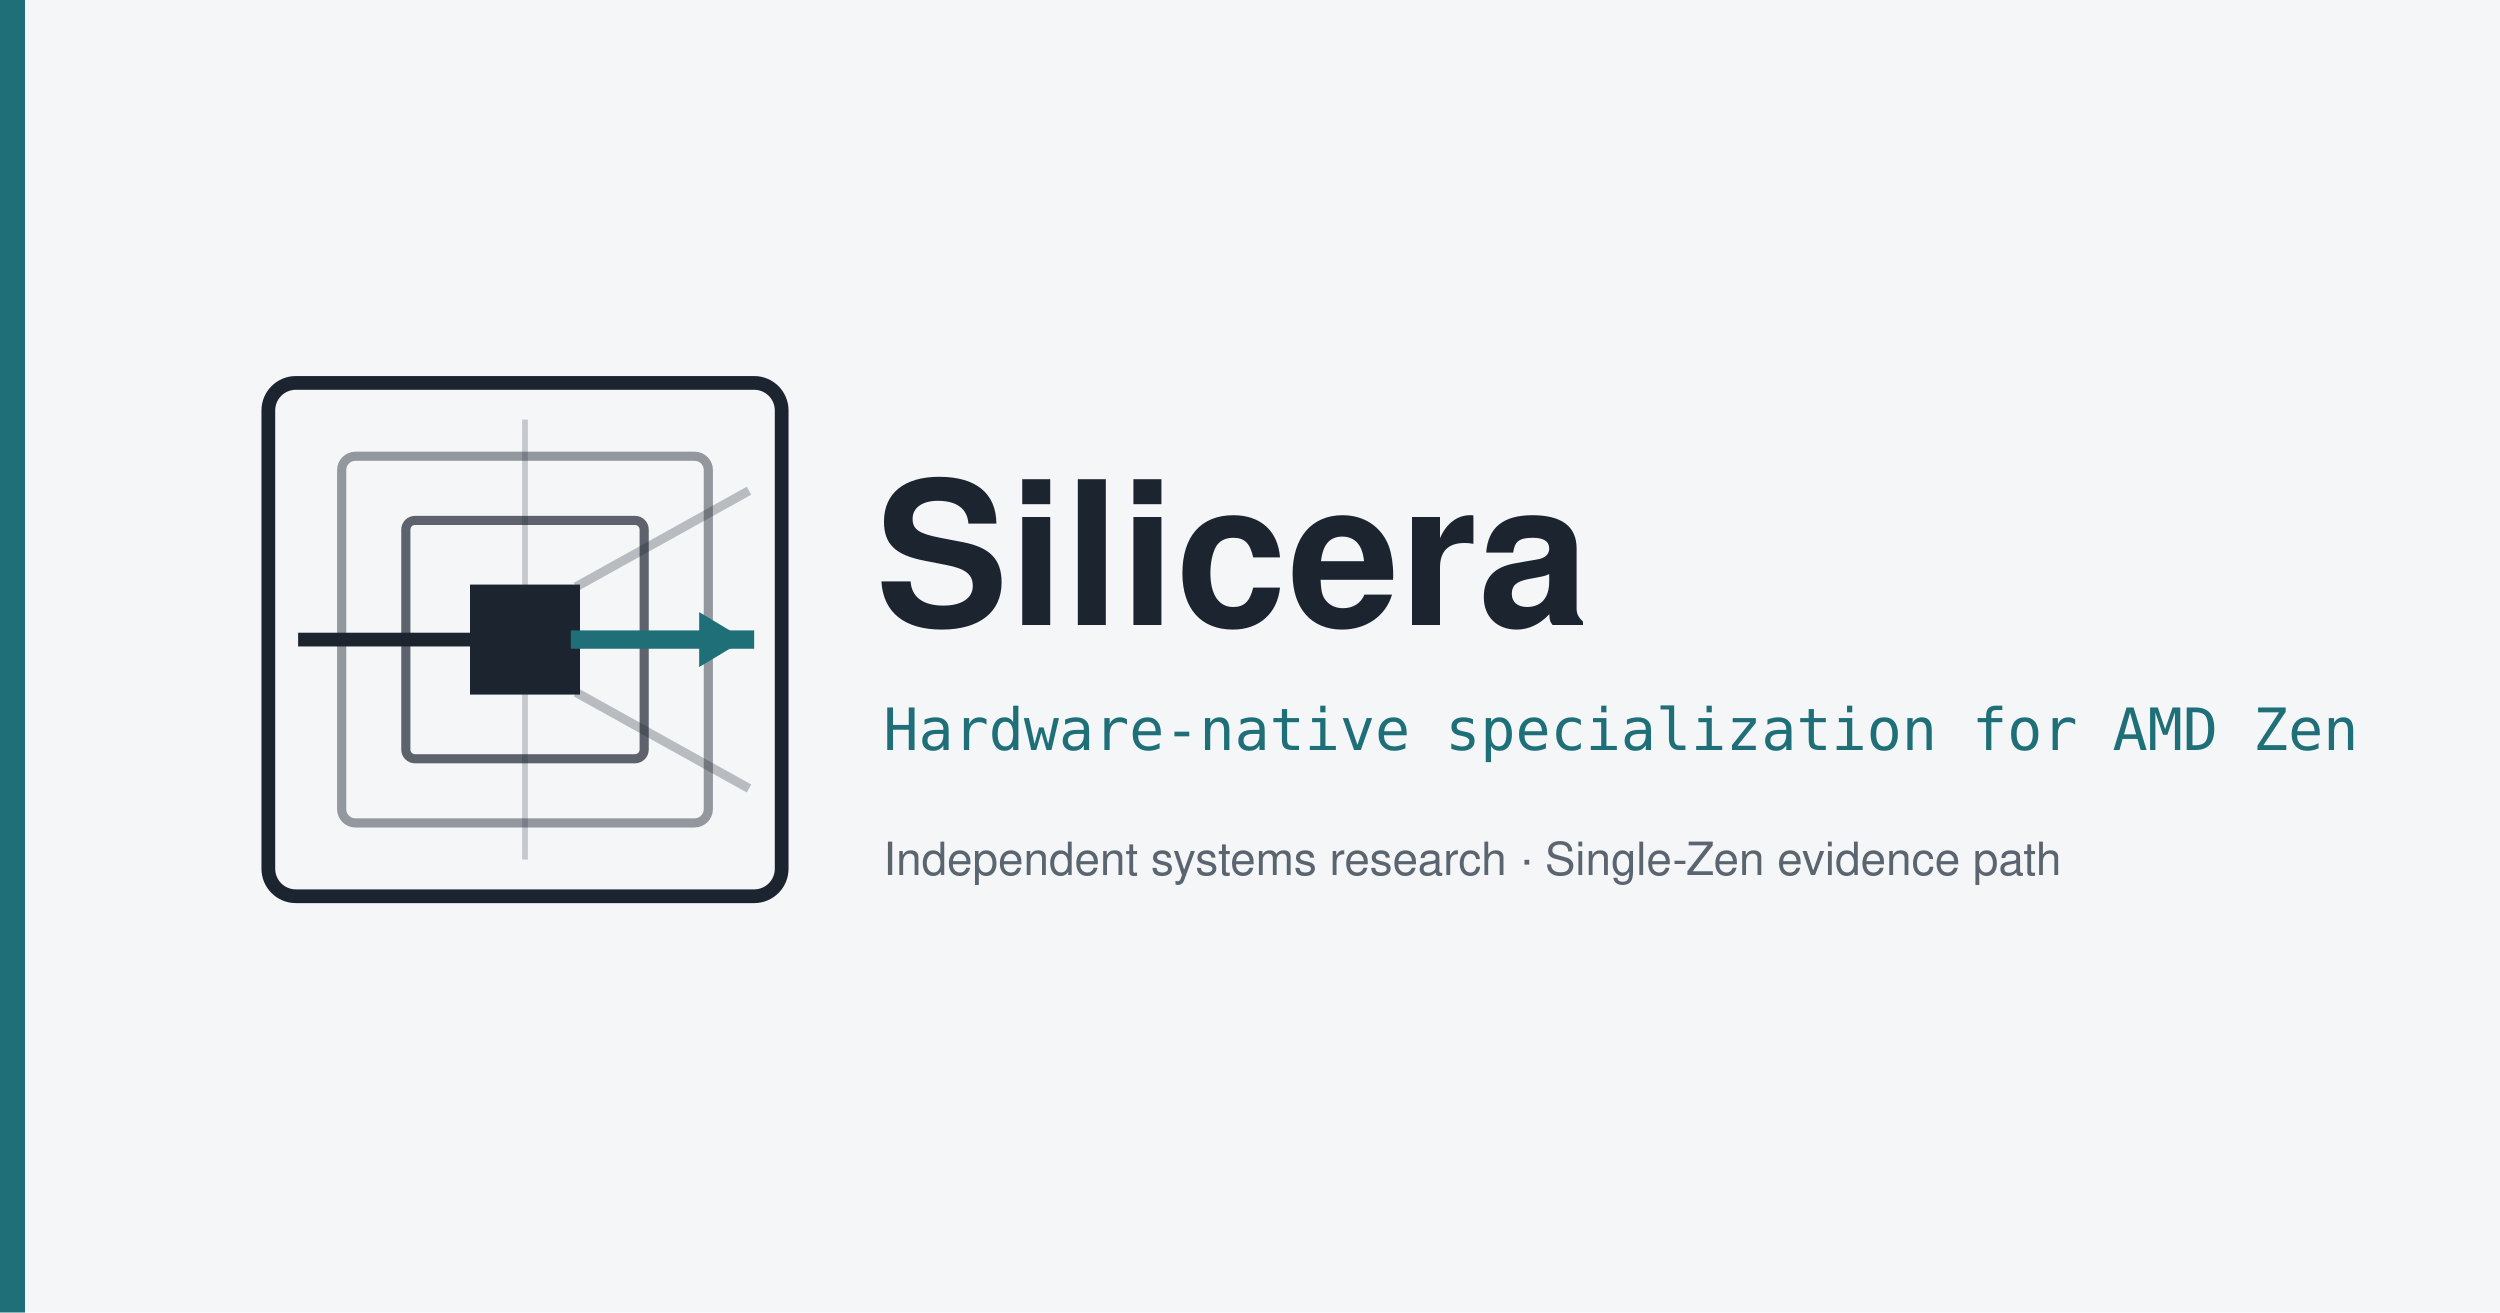
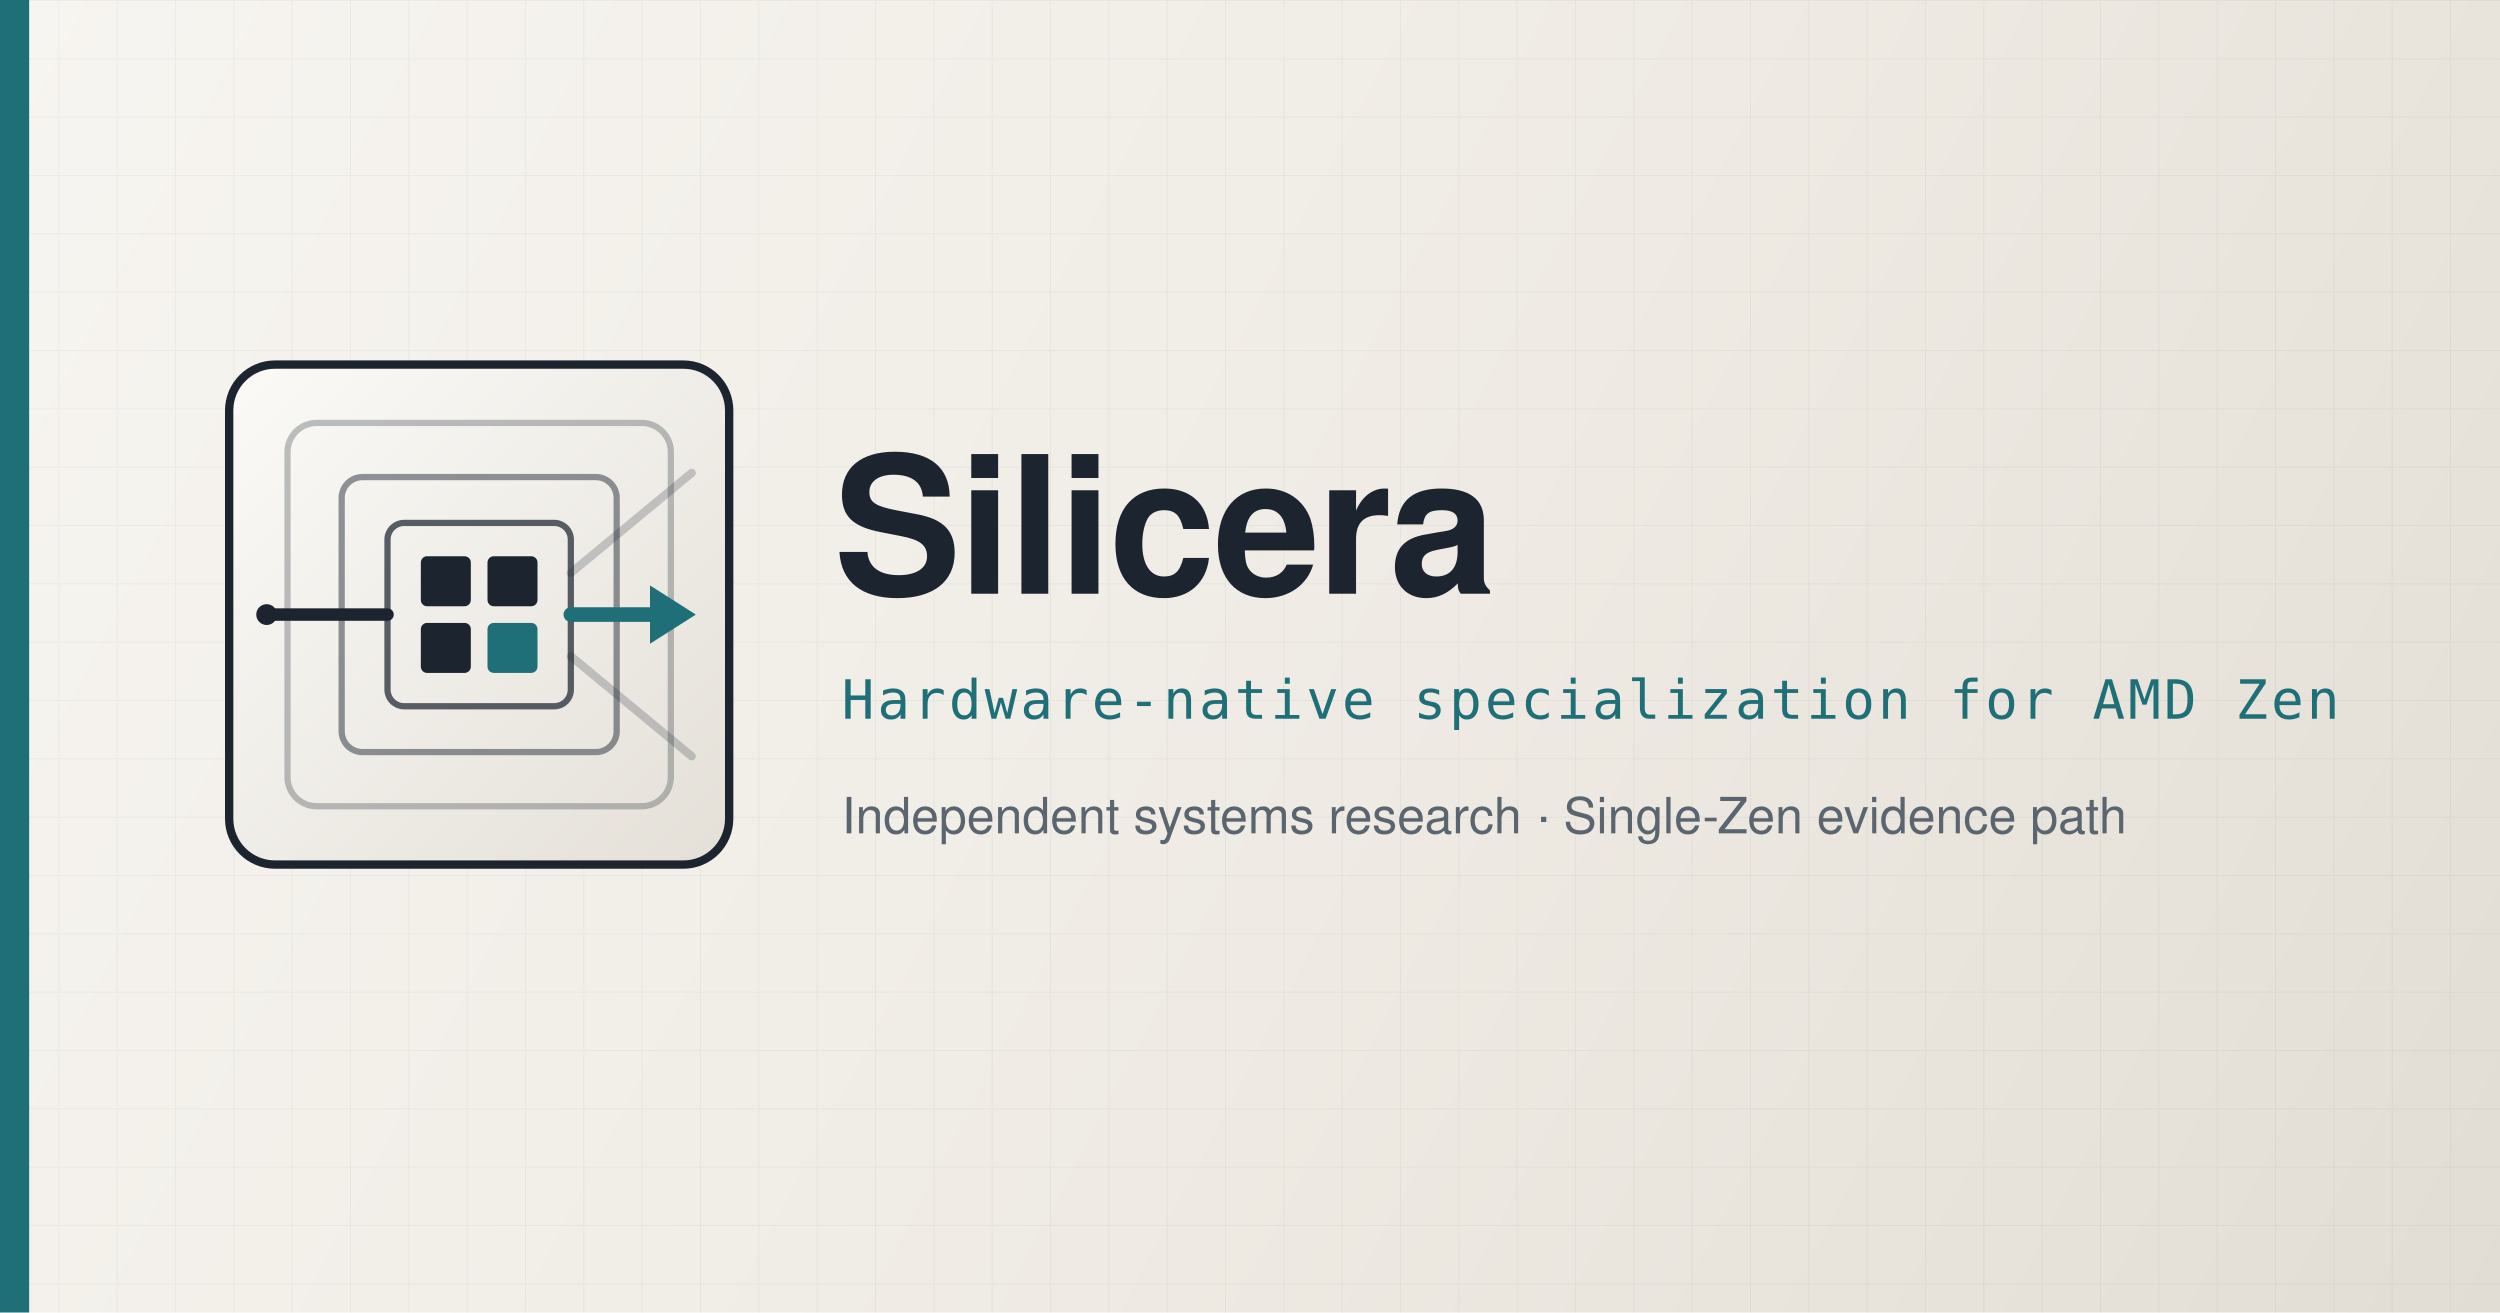
<svg xmlns="http://www.w3.org/2000/svg" viewBox="0 0 1200 630" role="img" aria-label="Silicera">
-   <rect width="1200" height="630" fill="#f4f6f8" />
-   <rect x="0" y="0" width="12" height="630" fill="#1f6f78" />
-   <g transform="translate(120,175) scale(2.2)">
-     <rect x="4" y="4" width="112" height="112" rx="6" fill="none" stroke="#1c2430" stroke-width="3" />
-     <line x1="60" y1="12" x2="60" y2="108" stroke="#1c2430" stroke-width="1.25" opacity="0.22" />
-     <rect x="20" y="20" width="80" height="80" rx="3" fill="none" stroke="#1c2430" stroke-width="2" opacity="0.45" />
-     <rect x="34" y="34" width="52" height="52" rx="2" fill="none" stroke="#1c2430" stroke-width="2" opacity="0.7" />
-     <rect x="48" y="48" width="24" height="24" fill="#1c2430" />
-     <path d="M12 60 L48 60" fill="none" stroke="#1c2430" stroke-width="3" stroke-linecap="square" />
-     <path d="M72 48 L108 28" fill="none" stroke="#1c2430" stroke-width="2" opacity="0.28" stroke-linecap="square" />
-     <path d="M72 72 L108 92" fill="none" stroke="#1c2430" stroke-width="2" opacity="0.28" stroke-linecap="square" />
-     <path d="M72 60 L108 60" fill="none" stroke="#1f6f78" stroke-width="4" stroke-linecap="square" />
-     <polygon points="108,60 98,54 98,66" fill="#1f6f78" />
+   <defs>
+     <linearGradient id="s-bg" x1="0" y1="0" x2="1200" y2="630" gradientUnits="userSpaceOnUse">
+       <stop offset="0%" stop-color="#f7f5f1" />
+       <stop offset="55%" stop-color="#efebe4" />
+       <stop offset="100%" stop-color="#e2ddd4" />
+     </linearGradient>
+     <linearGradient id="s-die" x1="0" y1="0" x2="240" y2="240" gradientUnits="userSpaceOnUse">
+       <stop offset="0%" stop-color="#fbfaf7" />
+       <stop offset="100%" stop-color="#e4e0d8" />
+     </linearGradient>
+     <pattern id="grid" width="28" height="28" patternUnits="userSpaceOnUse">
+       <path d="M28 0 H0 V28" fill="none" stroke="#1c2430" stroke-width="1" opacity="0.05" />
+     </pattern>
+   </defs>
+   <rect width="1200" height="630" fill="url(#s-bg)" />
+   <rect width="1200" height="630" fill="url(#grid)" />
+   <rect x="0" y="0" width="14" height="630" fill="#1f6f78" />
+   <g transform="translate(110,175)">
+     <rect x="0" y="0" width="240" height="240" rx="22" fill="url(#s-die)" stroke="#1c2430" stroke-width="4" />
+     <rect x="28" y="28" width="184" height="184" rx="14" fill="none" stroke="#1c2430" stroke-width="3" opacity="0.28" />
+     <rect x="54" y="54" width="132" height="132" rx="10" fill="none" stroke="#1c2430" stroke-width="3" opacity="0.48" />
+     <rect x="76" y="76" width="88" height="88" rx="8" fill="none" stroke="#1c2430" stroke-width="3" opacity="0.72" />
+     <rect x="92" y="92" width="24" height="24" rx="3" fill="#1c2430" />
+     <rect x="124" y="92" width="24" height="24" rx="3" fill="#1c2430" />
+     <rect x="92" y="124" width="24" height="24" rx="3" fill="#1c2430" />
+     <rect x="124" y="124" width="24" height="24" rx="3" fill="#1f6f78" />
+     <path d="M18 120 H76" fill="none" stroke="#1c2430" stroke-width="6" stroke-linecap="round" />
+     <circle cx="18" cy="120" r="5" fill="#1c2430" />
+     <path d="M164 100 L222 52" fill="none" stroke="#1c2430" stroke-width="4" opacity="0.22" stroke-linecap="round" />
+     <path d="M164 140 L222 188" fill="none" stroke="#1c2430" stroke-width="4" opacity="0.22" stroke-linecap="round" />
+     <path d="M164 120 H210" fill="none" stroke="#1f6f78" stroke-width="7" stroke-linecap="round" />
+     <path d="M202 106 L224 120 L202 134 Z" fill="#1f6f78" />
  </g>
-   <text x="420" y="300" font-family="IBM Plex Sans, Segoe UI, Helvetica, Arial, sans-serif" font-size="96" font-weight="600" fill="#1c2430">Silicera</text>
-   <text x="424" y="360" font-family="IBM Plex Mono, Consolas, monospace" font-size="28" font-weight="500" fill="#1f6f78">Hardware-native specialization for AMD Zen</text>
-   <text x="424" y="420" font-family="IBM Plex Sans, Segoe UI, Helvetica, Arial, sans-serif" font-size="22" fill="#5a6570">Independent systems research · Single-Zen evidence path</text>
+   <text x="400" y="285" font-family="IBM Plex Sans, Segoe UI, Helvetica, Arial, sans-serif" font-size="92" font-weight="600" fill="#1c2430" letter-spacing="-1.5">Silicera</text>
+   <text x="404" y="345" font-family="IBM Plex Mono, Consolas, monospace" font-size="26" font-weight="500" fill="#1f6f78" letter-spacing="1.5">Hardware-native specialization for AMD Zen</text>
+   <text x="404" y="400" font-family="IBM Plex Sans, Segoe UI, Helvetica, Arial, sans-serif" font-size="24" fill="#5a6570">Independent systems research · Single-Zen evidence path</text>
</svg>
